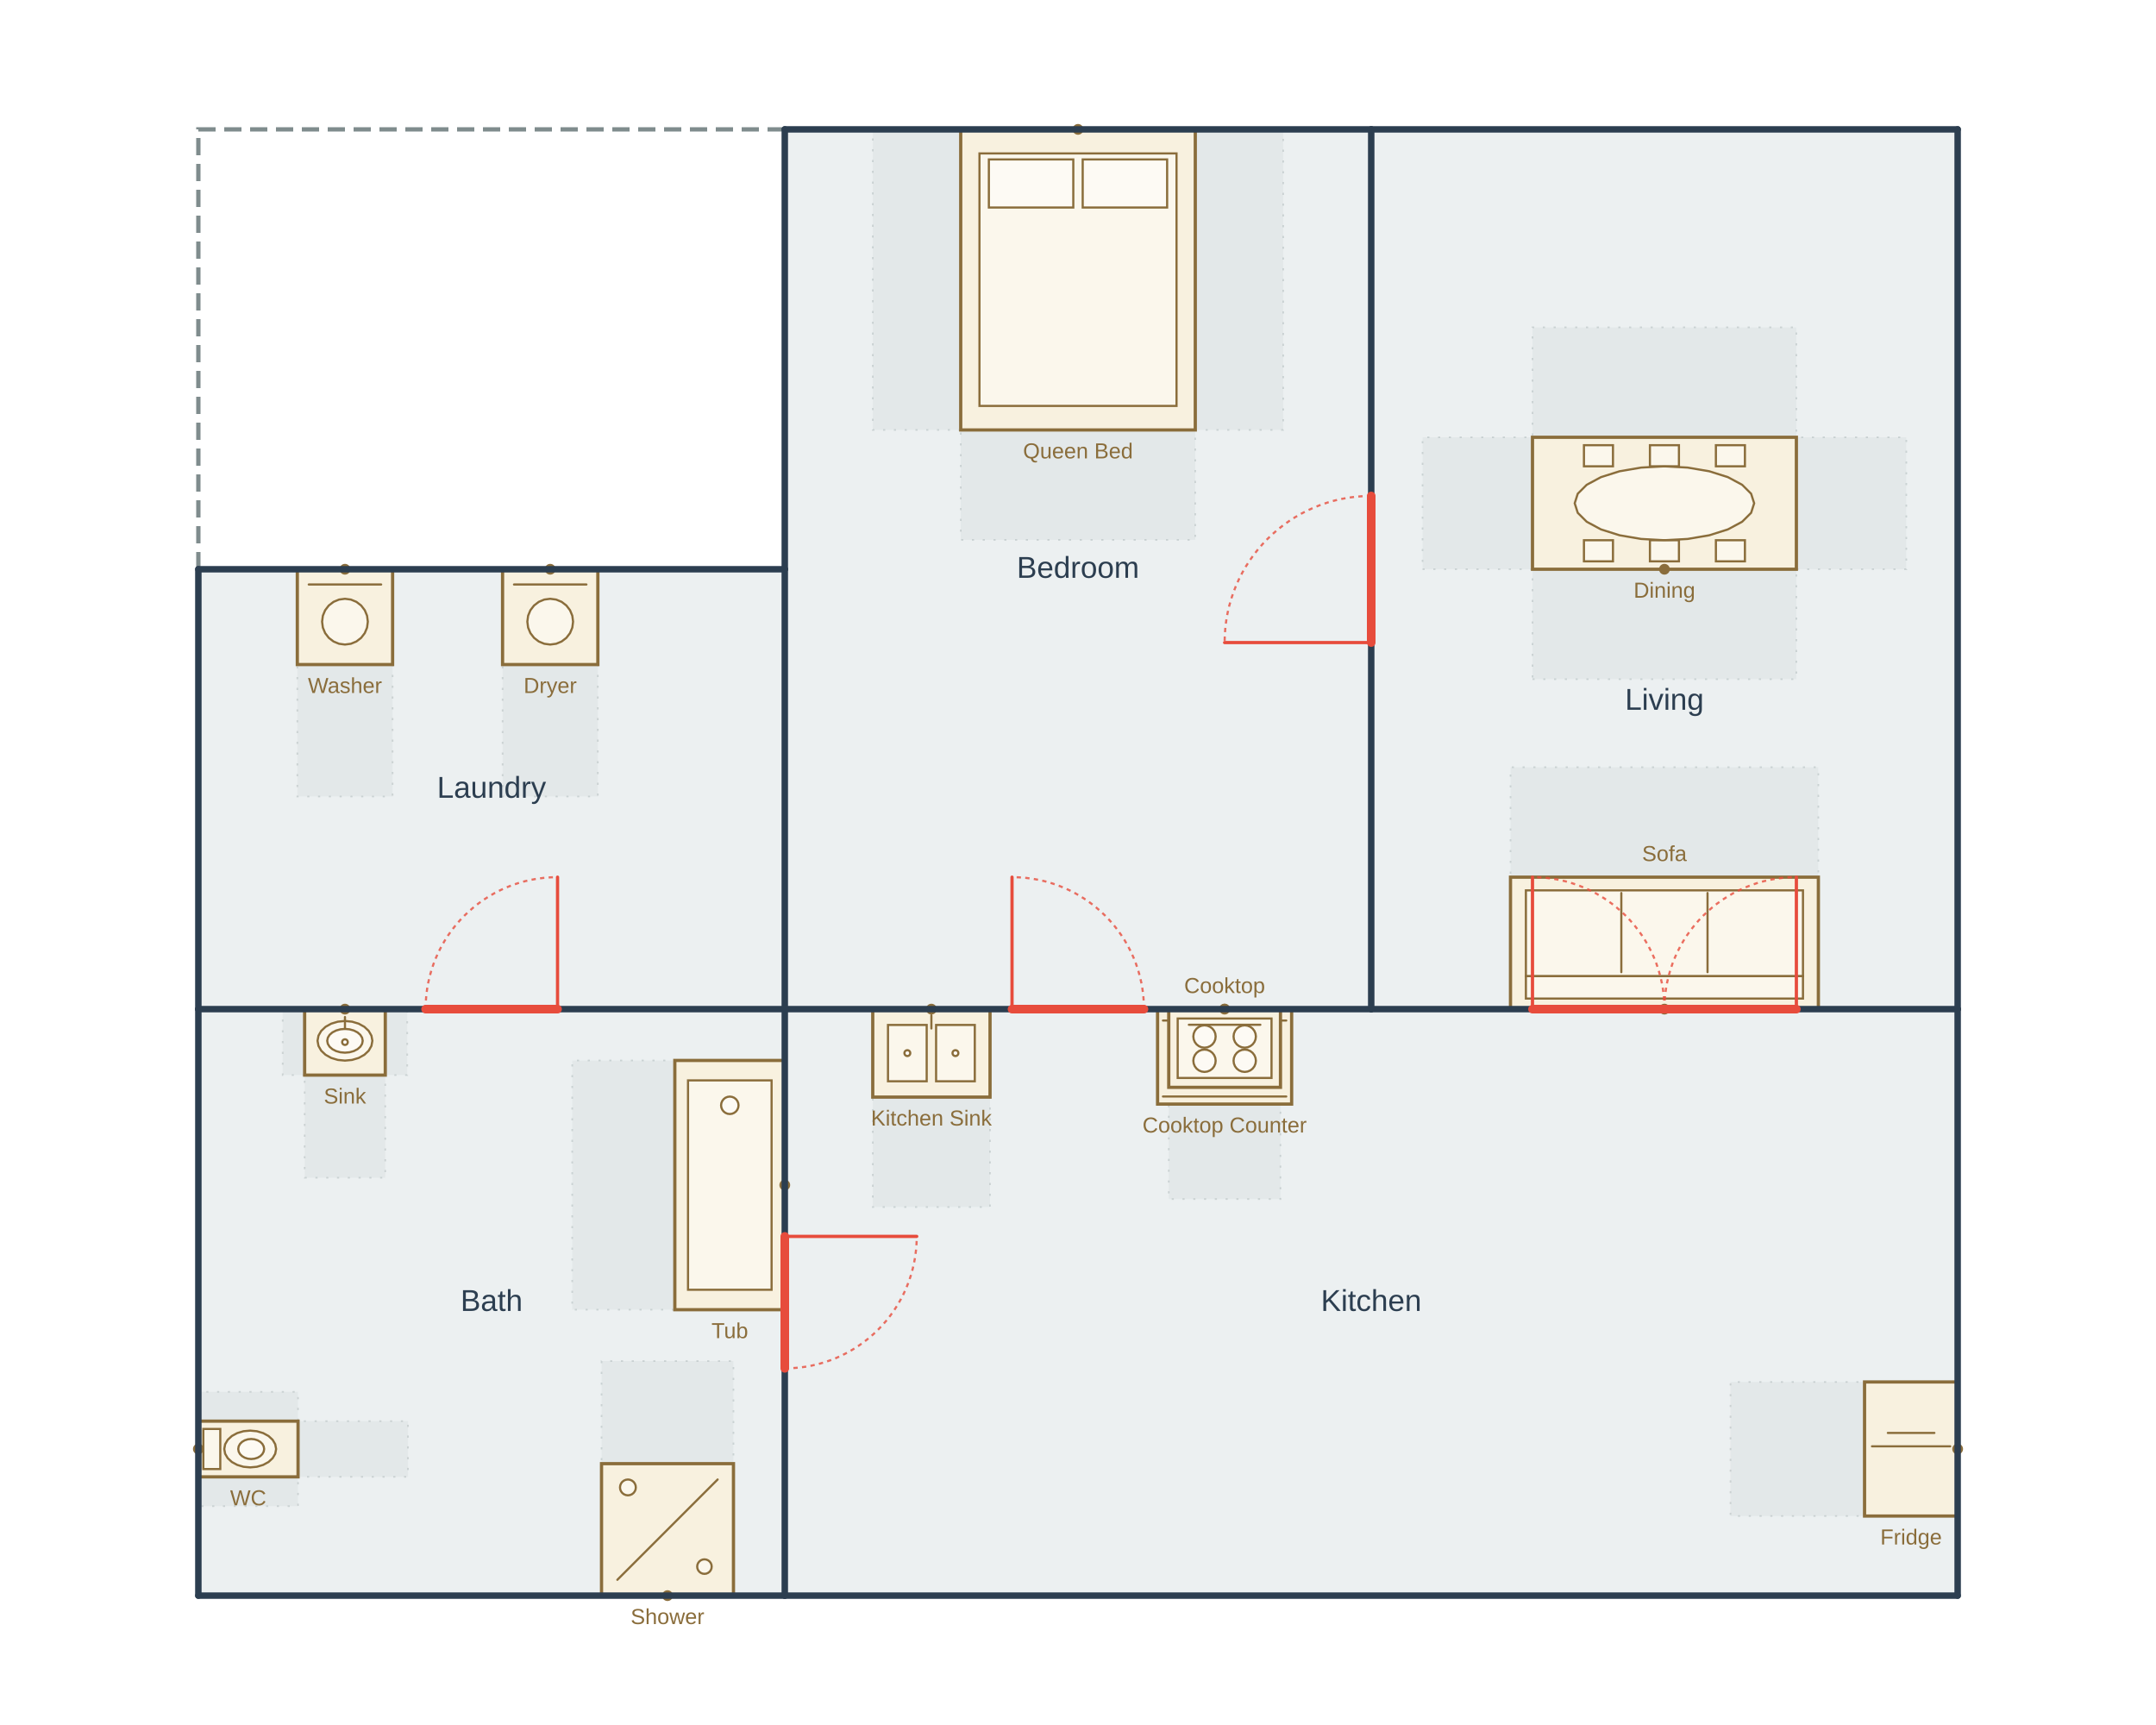
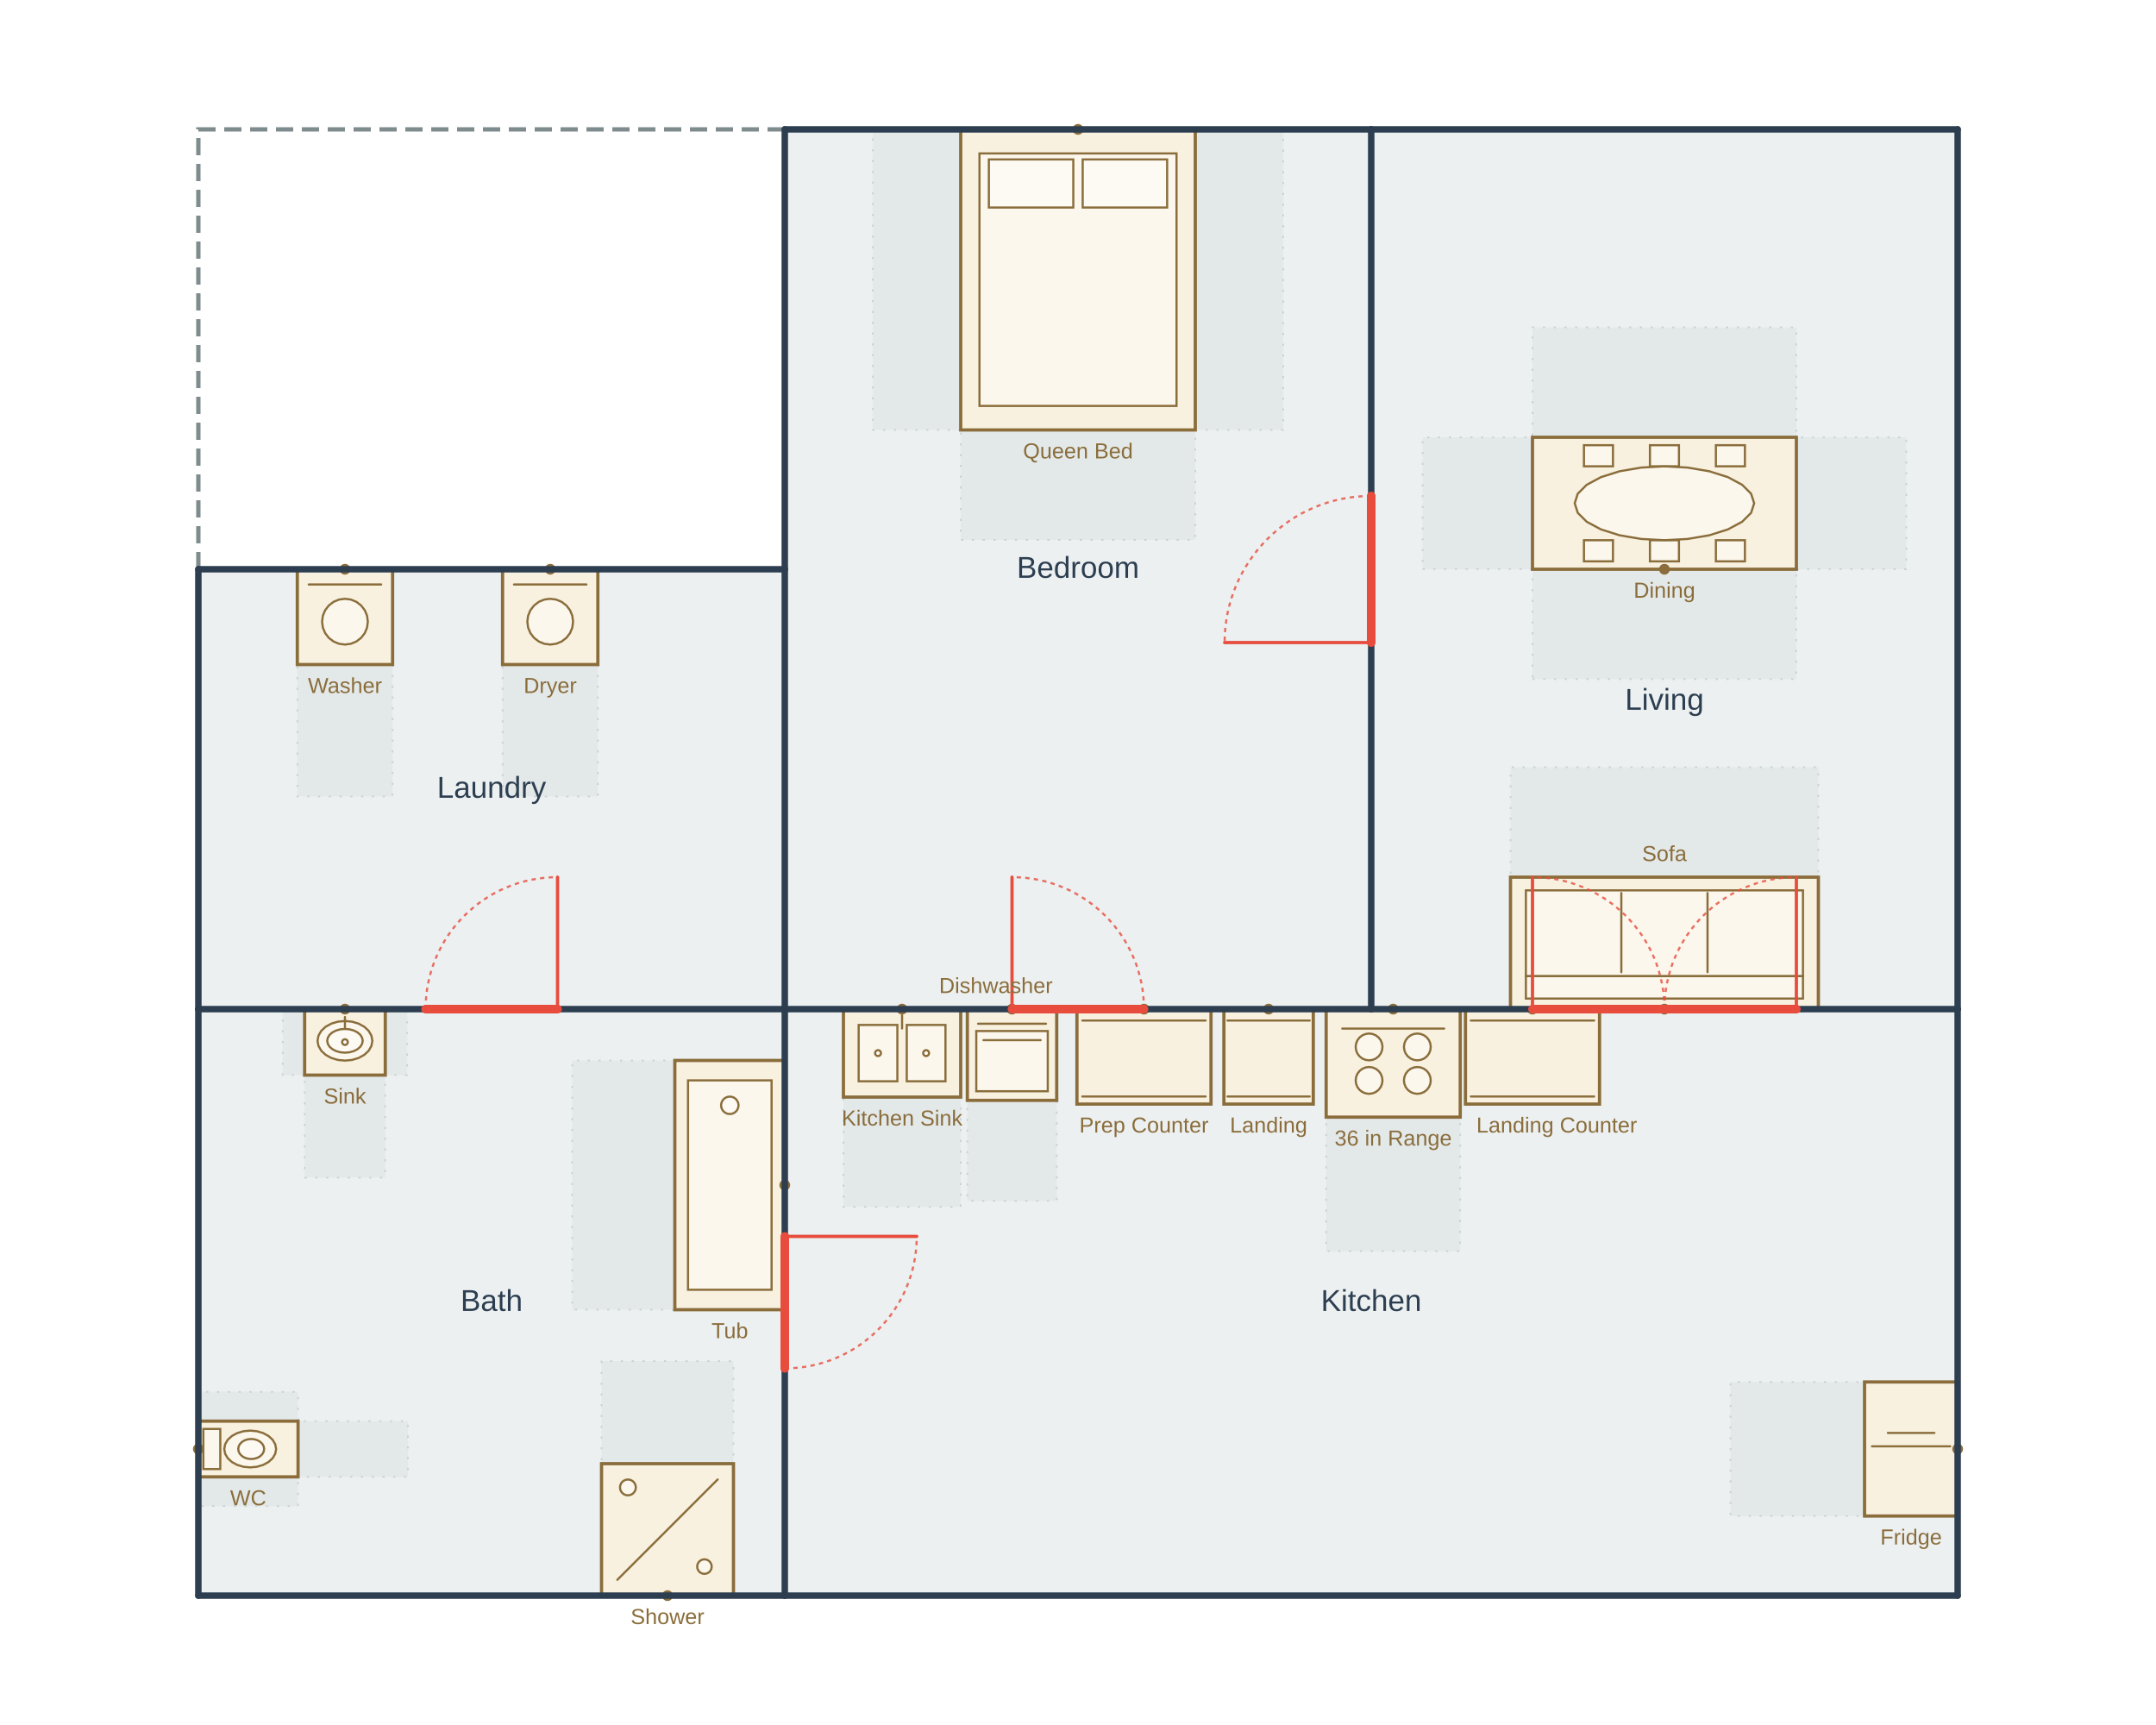
<svg xmlns="http://www.w3.org/2000/svg" width="1000" height="800" viewBox="0 0 1000 800">
  <defs>
    <style>
      .room-label { font-family: Arial, sans-serif; font-weight: 500; }
    </style>
  </defs>
  <rect width="1000" height="800" fill="#ffffff" />
  <path d="M 92.00 740.00 L 908.00 740.00 L 908.00 60.00 L 92.00 60.00 Z" fill="none" stroke="#7f8c8d" stroke-width="2" stroke-dasharray="8,4" />
  <path d="M 92.00 740.00 L 364.00 740.00 L 364.00 468.00 L 92.00 468.00 Z" fill="#ecf0f1" stroke="#bdc3c7" stroke-width="1" />
  <path d="M 364.00 740.00 L 908.00 740.00 L 908.00 468.00 L 364.00 468.00 Z" fill="#ecf0f1" stroke="#bdc3c7" stroke-width="1" />
  <path d="M 92.00 468.00 L 364.00 468.00 L 364.00 264.00 L 92.00 264.00 Z" fill="#ecf0f1" stroke="#bdc3c7" stroke-width="1" />
  <path d="M 364.00 468.00 L 636.00 468.00 L 636.00 60.00 L 364.00 60.00 Z" fill="#ecf0f1" stroke="#bdc3c7" stroke-width="1" />
  <path d="M 636.00 468.00 L 908.00 468.00 L 908.00 60.00 L 636.00 60.00 Z" fill="#ecf0f1" stroke="#bdc3c7" stroke-width="1" />
  <path class="object-clearance" d="M 138.24 659.08 L 138.24 684.92 L 189.24 684.92 L 189.24 659.08 Z" fill="#7f8c8d" fill-opacity="0.08" stroke="#7f8c8d" stroke-opacity="0.28" stroke-width="0.75" stroke-dasharray="1,4" />
  <path class="object-clearance" d="M 92.00 645.48 L 92.00 659.08 L 138.24 659.08 L 138.24 645.48 Z" fill="#7f8c8d" fill-opacity="0.08" stroke="#7f8c8d" stroke-opacity="0.28" stroke-width="0.75" stroke-dasharray="1,4" />
  <path class="object-clearance" d="M 92.00 684.92 L 92.00 698.52 L 138.24 698.52 L 138.24 684.92 Z" fill="#7f8c8d" fill-opacity="0.08" stroke="#7f8c8d" stroke-opacity="0.28" stroke-width="0.75" stroke-dasharray="1,4" />
  <path class="object-clearance" d="M 178.70 498.60 L 141.30 498.60 L 141.30 546.20 L 178.70 546.20 Z" fill="#7f8c8d" fill-opacity="0.08" stroke="#7f8c8d" stroke-opacity="0.28" stroke-width="0.75" stroke-dasharray="1,4" />
  <path class="object-clearance" d="M 188.90 468.00 L 178.70 468.00 L 178.70 498.60 L 188.90 498.60 Z" fill="#7f8c8d" fill-opacity="0.08" stroke="#7f8c8d" stroke-opacity="0.28" stroke-width="0.75" stroke-dasharray="1,4" />
  <path class="object-clearance" d="M 141.30 468.00 L 131.10 468.00 L 131.10 498.60 L 141.30 498.60 Z" fill="#7f8c8d" fill-opacity="0.08" stroke="#7f8c8d" stroke-opacity="0.28" stroke-width="0.75" stroke-dasharray="1,4" />
  <path class="object-clearance" d="M 279.00 678.80 L 340.20 678.80 L 340.20 631.20 L 279.00 631.20 Z" fill="#7f8c8d" fill-opacity="0.08" stroke="#7f8c8d" stroke-opacity="0.28" stroke-width="0.75" stroke-dasharray="1,4" />
  <path class="object-clearance" d="M 313.00 607.40 L 313.00 491.80 L 265.40 491.80 L 265.40 607.40 Z" fill="#7f8c8d" fill-opacity="0.08" stroke="#7f8c8d" stroke-opacity="0.28" stroke-width="0.75" stroke-dasharray="1,4" />
-   <path class="object-clearance" d="M 459.20 508.80 L 404.80 508.80 L 404.80 559.80 L 459.20 559.80 Z" fill="#7f8c8d" fill-opacity="0.08" stroke="#7f8c8d" stroke-opacity="0.28" stroke-width="0.75" stroke-dasharray="1,4" />
-   <path class="object-clearance" d="M 593.91 504.27 L 542.09 504.27 L 542.09 556.09 L 593.91 556.09 Z" fill="#7f8c8d" fill-opacity="0.08" stroke="#7f8c8d" stroke-opacity="0.28" stroke-width="0.75" stroke-dasharray="1,4" />
+   <path class="object-clearance" d="M 445.60 508.80 L 391.20 508.80 L 391.20 559.80 L 445.60 559.80 Z" fill="#7f8c8d" fill-opacity="0.08" stroke="#7f8c8d" stroke-opacity="0.28" stroke-width="0.75" stroke-dasharray="1,4" />
+   <path class="object-clearance" d="M 490.13 510.32 L 448.67 510.32 L 448.67 556.95 L 490.13 556.95 Z" fill="#7f8c8d" fill-opacity="0.08" stroke="#7f8c8d" stroke-opacity="0.28" stroke-width="0.75" stroke-dasharray="1,4" />
+   <path class="object-clearance" d="M 677.29 518.09 L 615.11 518.09 L 615.11 580.27 L 677.29 580.27 Z" fill="#7f8c8d" fill-opacity="0.08" stroke="#7f8c8d" stroke-opacity="0.28" stroke-width="0.75" stroke-dasharray="1,4" />
  <path class="object-clearance" d="M 864.82 703.09 L 864.82 640.91 L 802.64 640.91 L 802.64 703.09 Z" fill="#7f8c8d" fill-opacity="0.08" stroke="#7f8c8d" stroke-opacity="0.28" stroke-width="0.75" stroke-dasharray="1,4" />
  <path class="object-clearance" d="M 182.10 308.20 L 137.90 308.20 L 137.90 369.40 L 182.10 369.40 Z" fill="#7f8c8d" fill-opacity="0.08" stroke="#7f8c8d" stroke-opacity="0.28" stroke-width="0.75" stroke-dasharray="1,4" />
  <path class="object-clearance" d="M 277.30 308.20 L 233.10 308.20 L 233.10 369.40 L 277.30 369.40 Z" fill="#7f8c8d" fill-opacity="0.08" stroke="#7f8c8d" stroke-opacity="0.28" stroke-width="0.75" stroke-dasharray="1,4" />
  <path class="object-clearance" d="M 554.40 199.40 L 445.60 199.40 L 445.60 250.40 L 554.40 250.40 Z" fill="#7f8c8d" fill-opacity="0.08" stroke="#7f8c8d" stroke-opacity="0.28" stroke-width="0.75" stroke-dasharray="1,4" />
  <path class="object-clearance" d="M 595.20 60.00 L 554.40 60.00 L 554.40 199.40 L 595.20 199.40 Z" fill="#7f8c8d" fill-opacity="0.08" stroke="#7f8c8d" stroke-opacity="0.28" stroke-width="0.75" stroke-dasharray="1,4" />
  <path class="object-clearance" d="M 445.60 60.00 L 404.80 60.00 L 404.80 199.40 L 445.60 199.40 Z" fill="#7f8c8d" fill-opacity="0.08" stroke="#7f8c8d" stroke-opacity="0.28" stroke-width="0.75" stroke-dasharray="1,4" />
  <path class="object-clearance" d="M 700.60 406.80 L 843.40 406.80 L 843.40 355.80 L 700.60 355.80 Z" fill="#7f8c8d" fill-opacity="0.08" stroke="#7f8c8d" stroke-opacity="0.28" stroke-width="0.75" stroke-dasharray="1,4" />
  <path class="object-clearance" d="M 710.80 202.80 L 833.20 202.80 L 833.20 151.80 L 710.80 151.80 Z" fill="#7f8c8d" fill-opacity="0.08" stroke="#7f8c8d" stroke-opacity="0.28" stroke-width="0.75" stroke-dasharray="1,4" />
  <path class="object-clearance" d="M 710.80 315.00 L 833.20 315.00 L 833.20 264.00 L 710.80 264.00 Z" fill="#7f8c8d" fill-opacity="0.08" stroke="#7f8c8d" stroke-opacity="0.28" stroke-width="0.75" stroke-dasharray="1,4" />
  <path class="object-clearance" d="M 659.80 264.00 L 710.80 264.00 L 710.80 202.80 L 659.80 202.80 Z" fill="#7f8c8d" fill-opacity="0.08" stroke="#7f8c8d" stroke-opacity="0.28" stroke-width="0.75" stroke-dasharray="1,4" />
  <path class="object-clearance" d="M 833.20 264.00 L 884.20 264.00 L 884.20 202.80 L 833.20 202.80 Z" fill="#7f8c8d" fill-opacity="0.08" stroke="#7f8c8d" stroke-opacity="0.28" stroke-width="0.75" stroke-dasharray="1,4" />
  <g class="fixture fixture-toilet" data-object="wc1" data-catalog-id="builtin.sanitary.toilet.floor_mounted">
    <path class="fixture-base fixture-toilet" d="M 92.00 659.08 L 92.00 684.92 L 138.24 684.92 L 138.24 659.08 Z" fill="#f8f1df" stroke="#8a6d3b" stroke-width="1.5" />
    <path class="fixture-detail fixture-toilet-tank" d="M 94.31 662.70 L 94.31 681.30 L 102.17 681.30 L 102.17 662.70 Z" fill="#ffffff" fill-opacity="0.42" stroke="#8a6d3b" stroke-width="1" />
    <path class="fixture-detail fixture-toilet-bowl" d="M 116.04 680.53 L 119.16 680.24 L 122.06 679.38 L 124.55 678.03 L 126.46 676.26 L 127.66 674.21 L 128.07 672.00 L 127.66 669.79 L 126.46 667.74 L 124.55 665.97 L 122.06 664.62 L 119.16 663.76 L 116.04 663.47 L 112.93 663.76 L 110.03 664.62 L 107.54 665.97 L 105.63 667.74 L 104.43 669.79 L 104.02 672.00 L 104.43 674.21 L 105.63 676.26 L 107.54 678.03 L 110.03 679.38 L 112.93 680.24 Z" fill="#ffffff" fill-opacity="0.42" stroke="#8a6d3b" stroke-width="1" />
    <path class="fixture-detail fixture-toilet-water" d="M 116.51 676.65 L 118.06 676.49 L 119.51 676.03 L 120.76 675.29 L 121.71 674.33 L 122.31 673.20 L 122.52 672.00 L 122.31 670.80 L 121.71 669.67 L 120.76 668.71 L 119.51 667.97 L 118.06 667.51 L 116.51 667.35 L 114.95 667.51 L 113.50 667.97 L 112.26 668.71 L 111.30 669.67 L 110.70 670.80 L 110.50 672.00 L 110.70 673.20 L 111.30 674.33 L 112.26 675.29 L 113.50 676.03 L 114.95 676.49 Z" fill="#ffffff" fill-opacity="0.42" stroke="#8a6d3b" stroke-width="1" />
  </g>
  <circle data-object-origin="wc1" cx="92.00" cy="672.00" r="2.5" fill="#8a6d3b" />
  <g class="fixture fixture-bath-sink" data-object="lav1" data-catalog-id="builtin.sanitary.sink.wall_hung">
    <path class="fixture-base fixture-bath-sink" d="M 178.70 468.00 L 141.30 468.00 L 141.30 498.60 L 178.70 498.60 Z" fill="#f8f1df" stroke="#8a6d3b" stroke-width="1.5" />
    <path class="fixture-detail fixture-sink-basin" d="M 147.28 482.69 L 147.72 485.06 L 148.99 487.28 L 151.01 489.18 L 153.64 490.64 L 156.71 491.56 L 160.00 491.87 L 163.29 491.56 L 166.36 490.64 L 168.99 489.18 L 171.01 487.28 L 172.28 485.06 L 172.72 482.69 L 172.28 480.31 L 171.01 478.10 L 168.99 476.20 L 166.36 474.74 L 163.29 473.82 L 160.00 473.51 L 156.71 473.82 L 153.64 474.74 L 151.01 476.20 L 148.99 478.10 L 147.72 480.31 Z" fill="#ffffff" fill-opacity="0.42" stroke="#8a6d3b" stroke-width="1" />
    <path class="fixture-detail fixture-sink-inner" d="M 151.77 482.69 L 152.05 484.11 L 152.87 485.44 L 154.18 486.58 L 155.89 487.46 L 157.87 488.01 L 160.00 488.20 L 162.13 488.01 L 164.11 487.46 L 165.82 486.58 L 167.13 485.44 L 167.95 484.11 L 168.23 482.69 L 167.95 481.26 L 167.13 479.93 L 165.82 478.79 L 164.11 477.92 L 162.13 477.37 L 160.00 477.18 L 157.87 477.37 L 155.89 477.92 L 154.18 478.79 L 152.87 479.93 L 152.05 481.26 Z" fill="#ffffff" fill-opacity="0.42" stroke="#8a6d3b" stroke-width="1" />
    <path class="fixture-detail fixture-drain" d="M 158.69 483.30 L 158.74 483.64 L 158.87 483.95 L 159.07 484.23 L 159.35 484.43 L 159.66 484.56 L 160.00 484.61 L 160.34 484.56 L 160.65 484.43 L 160.93 484.23 L 161.13 483.95 L 161.26 483.64 L 161.31 483.30 L 161.26 482.96 L 161.13 482.65 L 160.93 482.37 L 160.65 482.17 L 160.34 482.04 L 160.00 481.99 L 159.66 482.04 L 159.35 482.17 L 159.07 482.37 L 158.87 482.65 L 158.74 482.96 Z" fill="#ffffff" fill-opacity="0.42" stroke="#8a6d3b" stroke-width="1" />
    <line class="fixture-detail fixture-faucet" x1="160.00" y1="471.67" x2="160.00" y2="477.18" stroke="#8a6d3b" stroke-width="1" stroke-linecap="round" />
  </g>
  <circle data-object-origin="lav1" cx="160.00" cy="468.00" r="2.5" fill="#8a6d3b" />
  <g class="fixture fixture-shower" data-object="shower1" data-catalog-id="builtin.sanitary.shower.size_900x900">
    <path class="fixture-base fixture-shower" d="M 279.00 740.00 L 340.20 740.00 L 340.20 678.80 L 279.00 678.80 Z" fill="#f8f1df" stroke="#8a6d3b" stroke-width="1.5" />
    <line class="fixture-detail fixture-shower-slope" x1="286.34" y1="732.66" x2="332.86" y2="686.14" stroke="#8a6d3b" stroke-width="1" stroke-linecap="round" />
    <path class="fixture-detail fixture-drain" d="M 330.10 726.54 L 329.99 725.66 L 329.65 724.85 L 329.12 724.16 L 328.42 723.62 L 327.61 723.28 L 326.74 723.17 L 325.86 723.28 L 325.05 723.62 L 324.36 724.16 L 323.82 724.85 L 323.48 725.66 L 323.37 726.54 L 323.48 727.41 L 323.82 728.22 L 324.36 728.92 L 325.05 729.45 L 325.86 729.79 L 326.74 729.90 L 327.61 729.79 L 328.42 729.45 L 329.12 728.92 L 329.65 728.22 L 329.99 727.41 Z" fill="#ffffff" fill-opacity="0.42" stroke="#8a6d3b" stroke-width="1" />
    <path class="fixture-detail fixture-shower-head" d="M 294.91 689.82 L 294.79 688.87 L 294.42 687.98 L 293.84 687.22 L 293.08 686.64 L 292.19 686.27 L 291.24 686.14 L 290.29 686.27 L 289.40 686.64 L 288.64 687.22 L 288.06 687.98 L 287.69 688.87 L 287.57 689.82 L 287.69 690.77 L 288.06 691.65 L 288.64 692.41 L 289.40 693.00 L 290.29 693.36 L 291.24 693.49 L 292.19 693.36 L 293.08 693.00 L 293.84 692.41 L 294.42 691.65 L 294.79 690.77 Z" fill="#ffffff" fill-opacity="0.42" stroke="#8a6d3b" stroke-width="1" />
  </g>
  <circle data-object-origin="shower1" cx="309.60" cy="740.00" r="2.5" fill="#8a6d3b" />
  <g class="fixture fixture-tub" data-object="tub1" data-catalog-id="builtin.sanitary.tub.size_1700">
    <path class="fixture-base fixture-tub" d="M 364.00 607.40 L 364.00 491.80 L 313.00 491.80 L 313.00 607.40 Z" fill="#f8f1df" stroke="#8a6d3b" stroke-width="1.5" />
    <path class="fixture-detail fixture-tub-basin" d="M 357.88 598.15 L 357.88 501.05 L 319.12 501.05 L 319.12 598.15 Z" fill="#ffffff" fill-opacity="0.42" stroke="#8a6d3b" stroke-width="1" />
    <path class="fixture-detail fixture-drain" d="M 338.50 508.56 L 337.45 508.70 L 336.48 509.10 L 335.64 509.75 L 335.00 510.59 L 334.59 511.56 L 334.45 512.61 L 334.59 513.66 L 335.00 514.63 L 335.64 515.47 L 336.48 516.11 L 337.45 516.52 L 338.50 516.65 L 339.55 516.52 L 340.52 516.11 L 341.36 515.47 L 342.00 514.63 L 342.41 513.66 L 342.55 512.61 L 342.41 511.56 L 342.00 510.59 L 341.36 509.75 L 340.52 509.10 L 339.55 508.70 Z" fill="#ffffff" fill-opacity="0.42" stroke="#8a6d3b" stroke-width="1" />
  </g>
  <circle data-object-origin="tub1" cx="364.00" cy="549.60" r="2.5" fill="#8a6d3b" />
  <g class="fixture fixture-kitchen-sink" data-object="kitchen_sink1" data-catalog-id="builtin.kitchen.sink">
-     <path class="fixture-base fixture-kitchen-sink" d="M 459.20 468.00 L 404.80 468.00 L 404.80 508.80 L 459.20 508.80 Z" fill="#f8f1df" stroke="#8a6d3b" stroke-width="1.5" />
-     <path class="fixture-detail fixture-sink-basin" d="M 452.13 475.34 L 434.18 475.34 L 434.18 501.46 L 452.13 501.46 Z" fill="#ffffff" fill-opacity="0.42" stroke="#8a6d3b" stroke-width="1" />
-     <path class="fixture-detail fixture-sink-basin" d="M 429.82 475.34 L 411.87 475.34 L 411.87 501.46 L 429.82 501.46 Z" fill="#ffffff" fill-opacity="0.42" stroke="#8a6d3b" stroke-width="1" />
-     <path class="fixture-detail fixture-drain" d="M 441.79 488.40 L 441.84 488.75 L 441.97 489.08 L 442.19 489.36 L 442.47 489.58 L 442.80 489.71 L 443.15 489.76 L 443.50 489.71 L 443.83 489.58 L 444.11 489.36 L 444.33 489.08 L 444.47 488.75 L 444.51 488.40 L 444.47 488.05 L 444.33 487.72 L 444.11 487.44 L 443.83 487.22 L 443.50 487.09 L 443.15 487.04 L 442.80 487.09 L 442.47 487.22 L 442.19 487.44 L 441.97 487.72 L 441.84 488.05 Z" fill="#ffffff" fill-opacity="0.42" stroke="#8a6d3b" stroke-width="1" />
-     <path class="fixture-detail fixture-drain" d="M 419.49 488.40 L 419.53 488.75 L 419.67 489.08 L 419.89 489.36 L 420.17 489.58 L 420.50 489.71 L 420.85 489.76 L 421.20 489.71 L 421.53 489.58 L 421.81 489.36 L 422.03 489.08 L 422.16 488.75 L 422.21 488.40 L 422.16 488.05 L 422.03 487.72 L 421.81 487.44 L 421.53 487.22 L 421.20 487.09 L 420.85 487.04 L 420.50 487.09 L 420.17 487.22 L 419.89 487.44 L 419.67 487.72 L 419.53 488.05 Z" fill="#ffffff" fill-opacity="0.42" stroke="#8a6d3b" stroke-width="1" />
-     <line class="fixture-detail fixture-faucet" x1="432.00" y1="470.86" x2="432.00" y2="476.98" stroke="#8a6d3b" stroke-width="1" stroke-linecap="round" />
-   </g>
-   <circle data-object-origin="kitchen_sink1" cx="432.00" cy="468.00" r="2.5" fill="#8a6d3b" />
-   <g class="fixture fixture-counter" data-object="cooktop_counter1" data-catalog-id="builtin.kitchen.counter.size_36in">
-     <path class="fixture-base fixture-counter" d="M 599.09 468.00 L 536.91 468.00 L 536.91 512.04 L 599.09 512.04 Z" fill="#f8f1df" stroke="#8a6d3b" stroke-width="1.5" />
-     <line class="fixture-detail fixture-counter-backsplash" x1="596.60" y1="473.29" x2="539.40" y2="473.29" stroke="#8a6d3b" stroke-width="1" stroke-linecap="round" />
-     <line class="fixture-detail fixture-counter-front-edge" x1="596.60" y1="508.52" x2="539.40" y2="508.52" stroke="#8a6d3b" stroke-width="1" stroke-linecap="round" />
-   </g>
-   <circle data-object-origin="cooktop_counter1" cx="568.00" cy="468.00" r="2.5" fill="#8a6d3b" />
-   <g class="fixture fixture-cooktop" data-object="cooktop1" data-catalog-id="builtin.kitchen.stovetop.size_30in">
-     <path class="fixture-base fixture-cooktop" d="M 593.91 468.00 L 542.09 468.00 L 542.09 504.27 L 593.91 504.27 Z" fill="#f8f1df" stroke="#8a6d3b" stroke-width="1.5" />
-     <path class="fixture-detail fixture-cooktop-glass" d="M 589.76 472.35 L 546.24 472.35 L 546.24 499.92 L 589.76 499.92 Z" fill="#ffffff" fill-opacity="0.42" stroke="#8a6d3b" stroke-width="1" />
-     <path class="fixture-detail fixture-burner" d="M 572.15 480.69 L 572.32 482.04 L 572.84 483.29 L 573.66 484.36 L 574.74 485.18 L 575.99 485.70 L 577.33 485.88 L 578.67 485.70 L 579.92 485.18 L 580.99 484.36 L 581.81 483.29 L 582.33 482.04 L 582.51 480.69 L 582.33 479.35 L 581.81 478.10 L 580.99 477.03 L 579.92 476.21 L 578.67 475.69 L 577.33 475.51 L 575.99 475.69 L 574.74 476.21 L 573.66 477.03 L 572.84 478.10 L 572.32 479.35 Z" fill="#ffffff" fill-opacity="0.42" stroke="#8a6d3b" stroke-width="1" />
-     <path class="fixture-detail fixture-burner" d="M 553.49 480.69 L 553.67 482.04 L 554.19 483.29 L 555.01 484.36 L 556.08 485.18 L 557.33 485.70 L 558.67 485.88 L 560.01 485.70 L 561.26 485.18 L 562.34 484.36 L 563.16 483.29 L 563.68 482.04 L 563.85 480.69 L 563.68 479.35 L 563.16 478.10 L 562.34 477.03 L 561.26 476.21 L 560.01 475.69 L 558.67 475.51 L 557.33 475.69 L 556.08 476.21 L 555.01 477.03 L 554.19 478.10 L 553.67 479.35 Z" fill="#ffffff" fill-opacity="0.42" stroke="#8a6d3b" stroke-width="1" />
-     <path class="fixture-detail fixture-burner" d="M 572.15 491.94 L 572.32 493.28 L 572.84 494.53 L 573.66 495.60 L 574.74 496.43 L 575.99 496.94 L 577.33 497.12 L 578.67 496.94 L 579.92 496.43 L 580.99 495.60 L 581.81 494.53 L 582.33 493.28 L 582.51 491.94 L 582.33 490.60 L 581.81 489.35 L 580.99 488.28 L 579.92 487.45 L 578.67 486.93 L 577.33 486.76 L 575.99 486.93 L 574.74 487.45 L 573.66 488.28 L 572.84 489.35 L 572.32 490.60 Z" fill="#ffffff" fill-opacity="0.42" stroke="#8a6d3b" stroke-width="1" />
-     <path class="fixture-detail fixture-burner" d="M 553.49 491.94 L 553.67 493.28 L 554.19 494.53 L 555.01 495.60 L 556.08 496.43 L 557.33 496.94 L 558.67 497.12 L 560.01 496.94 L 561.26 496.43 L 562.34 495.60 L 563.16 494.53 L 563.68 493.28 L 563.85 491.94 L 563.68 490.60 L 563.16 489.35 L 562.34 488.28 L 561.26 487.45 L 560.01 486.93 L 558.67 486.76 L 557.33 486.93 L 556.08 487.45 L 555.01 488.28 L 554.19 489.35 L 553.67 490.60 Z" fill="#ffffff" fill-opacity="0.42" stroke="#8a6d3b" stroke-width="1" />
-     <line class="fixture-detail fixture-control-line" x1="584.58" y1="475.25" x2="551.42" y2="475.25" stroke="#8a6d3b" stroke-width="1" stroke-linecap="round" />
-   </g>
-   <circle data-object-origin="cooktop1" cx="568.00" cy="468.00" r="2.5" fill="#8a6d3b" />
+     <path class="fixture-base fixture-kitchen-sink" d="M 445.60 468.00 L 391.20 468.00 L 391.20 508.80 L 445.60 508.80 Z" fill="#f8f1df" stroke="#8a6d3b" stroke-width="1.5" />
+     <path class="fixture-detail fixture-sink-basin" d="M 438.53 475.34 L 420.58 475.34 L 420.58 501.46 L 438.53 501.46 Z" fill="#ffffff" fill-opacity="0.42" stroke="#8a6d3b" stroke-width="1" />
+     <path class="fixture-detail fixture-sink-basin" d="M 416.22 475.34 L 398.27 475.34 L 398.27 501.46 L 416.22 501.46 Z" fill="#ffffff" fill-opacity="0.42" stroke="#8a6d3b" stroke-width="1" />
+     <path class="fixture-detail fixture-drain" d="M 428.19 488.40 L 428.24 488.75 L 428.37 489.08 L 428.59 489.36 L 428.87 489.58 L 429.20 489.71 L 429.55 489.76 L 429.90 489.71 L 430.23 489.58 L 430.51 489.36 L 430.73 489.08 L 430.87 488.75 L 430.91 488.40 L 430.87 488.05 L 430.73 487.72 L 430.51 487.44 L 430.23 487.22 L 429.90 487.09 L 429.55 487.04 L 429.20 487.09 L 428.87 487.22 L 428.59 487.44 L 428.37 487.72 L 428.24 488.05 Z" fill="#ffffff" fill-opacity="0.42" stroke="#8a6d3b" stroke-width="1" />
+     <path class="fixture-detail fixture-drain" d="M 405.89 488.40 L 405.93 488.75 L 406.07 489.08 L 406.29 489.36 L 406.57 489.58 L 406.90 489.71 L 407.25 489.76 L 407.60 489.71 L 407.93 489.58 L 408.21 489.36 L 408.43 489.08 L 408.56 488.75 L 408.61 488.40 L 408.56 488.05 L 408.43 487.72 L 408.21 487.44 L 407.93 487.22 L 407.60 487.09 L 407.25 487.04 L 406.90 487.09 L 406.57 487.22 L 406.29 487.44 L 406.07 487.72 L 405.93 488.05 Z" fill="#ffffff" fill-opacity="0.42" stroke="#8a6d3b" stroke-width="1" />
+     <line class="fixture-detail fixture-faucet" x1="418.40" y1="470.86" x2="418.40" y2="476.98" stroke="#8a6d3b" stroke-width="1" stroke-linecap="round" />
+   </g>
+   <circle data-object-origin="kitchen_sink1" cx="418.40" cy="468.00" r="2.5" fill="#8a6d3b" />
+   <g class="fixture fixture-dishwasher" data-object="dishwasher1" data-catalog-id="builtin.kitchen.dishwasher.standard_24in">
+     <path class="fixture-base fixture-dishwasher" d="M 490.13 468.00 L 448.67 468.00 L 448.67 510.32 L 490.13 510.32 Z" fill="#f8f1df" stroke="#8a6d3b" stroke-width="1.5" />
+     <path class="fixture-detail fixture-dishwasher-door" d="M 485.98 478.16 L 452.82 478.16 L 452.82 506.08 L 485.98 506.08 Z" fill="#ffffff" fill-opacity="0.42" stroke="#8a6d3b" stroke-width="1" />
+     <line class="fixture-detail fixture-dishwasher-controls" x1="485.15" y1="474.77" x2="453.65" y2="474.77" stroke="#8a6d3b" stroke-width="1" stroke-linecap="round" />
+     <line class="fixture-detail fixture-dishwasher-handle" x1="482.66" y1="482.39" x2="456.14" y2="482.39" stroke="#8a6d3b" stroke-width="1" stroke-linecap="round" />
+   </g>
+   <circle data-object-origin="dishwasher1" cx="469.40" cy="468.00" r="2.5" fill="#8a6d3b" />
+   <g class="fixture fixture-counter" data-object="prep_counter1" data-catalog-id="builtin.kitchen.counter.size_36in">
+     <path class="fixture-base fixture-counter" d="M 561.69 468.00 L 499.51 468.00 L 499.51 512.04 L 561.69 512.04 Z" fill="#f8f1df" stroke="#8a6d3b" stroke-width="1.5" />
+     <line class="fixture-detail fixture-counter-backsplash" x1="559.20" y1="473.29" x2="502.00" y2="473.29" stroke="#8a6d3b" stroke-width="1" stroke-linecap="round" />
+     <line class="fixture-detail fixture-counter-front-edge" x1="559.20" y1="508.52" x2="502.00" y2="508.52" stroke="#8a6d3b" stroke-width="1" stroke-linecap="round" />
+   </g>
+   <circle data-object-origin="prep_counter1" cx="530.60" cy="468.00" r="2.5" fill="#8a6d3b" />
+   <g class="fixture fixture-counter" data-object="range_left_counter1" data-catalog-id="builtin.kitchen.counter.size_24in">
+     <path class="fixture-base fixture-counter" d="M 609.13 468.00 L 567.67 468.00 L 567.67 512.04 L 609.13 512.04 Z" fill="#f8f1df" stroke="#8a6d3b" stroke-width="1.5" />
+     <line class="fixture-detail fixture-counter-backsplash" x1="607.47" y1="473.29" x2="569.33" y2="473.29" stroke="#8a6d3b" stroke-width="1" stroke-linecap="round" />
+     <line class="fixture-detail fixture-counter-front-edge" x1="607.47" y1="508.52" x2="569.33" y2="508.52" stroke="#8a6d3b" stroke-width="1" stroke-linecap="round" />
+   </g>
+   <circle data-object-origin="range_left_counter1" cx="588.40" cy="468.00" r="2.5" fill="#8a6d3b" />
+   <g class="fixture fixture-range" data-object="range1" data-catalog-id="builtin.kitchen.range.size_36in">
+     <path class="fixture-base fixture-range" d="M 677.29 468.00 L 615.11 468.00 L 615.11 518.09 L 677.29 518.09 Z" fill="#f8f1df" stroke="#8a6d3b" stroke-width="1.5" />
+     <path class="fixture-detail fixture-burner" d="M 651.17 485.53 L 651.39 487.14 L 652.01 488.64 L 653.00 489.93 L 654.28 490.92 L 655.78 491.54 L 657.39 491.75 L 659.00 491.54 L 660.50 490.92 L 661.79 489.93 L 662.78 488.64 L 663.40 487.14 L 663.61 485.53 L 663.40 483.92 L 662.78 482.42 L 661.79 481.13 L 660.50 480.15 L 659.00 479.53 L 657.39 479.31 L 655.78 479.53 L 654.28 480.15 L 653.00 481.13 L 652.01 482.42 L 651.39 483.92 Z" fill="#ffffff" fill-opacity="0.42" stroke="#8a6d3b" stroke-width="1" />
+     <path class="fixture-detail fixture-burner" d="M 628.79 485.53 L 629.00 487.14 L 629.62 488.64 L 630.61 489.93 L 631.90 490.92 L 633.40 491.54 L 635.01 491.75 L 636.62 491.54 L 638.12 490.92 L 639.40 489.93 L 640.39 488.64 L 641.01 487.14 L 641.23 485.53 L 641.01 483.92 L 640.39 482.42 L 639.40 481.13 L 638.12 480.15 L 636.62 479.53 L 635.01 479.31 L 633.40 479.53 L 631.90 480.15 L 630.61 481.13 L 629.62 482.42 L 629.00 483.92 Z" fill="#ffffff" fill-opacity="0.42" stroke="#8a6d3b" stroke-width="1" />
+     <path class="fixture-detail fixture-burner" d="M 651.17 501.06 L 651.39 502.67 L 652.01 504.17 L 653.00 505.46 L 654.28 506.44 L 655.78 507.06 L 657.39 507.28 L 659.00 507.06 L 660.50 506.44 L 661.79 505.46 L 662.78 504.17 L 663.40 502.67 L 663.61 501.06 L 663.40 499.45 L 662.78 497.95 L 661.79 496.66 L 660.50 495.67 L 659.00 495.05 L 657.39 494.84 L 655.78 495.05 L 654.28 495.67 L 653.00 496.66 L 652.01 497.95 L 651.39 499.45 Z" fill="#ffffff" fill-opacity="0.42" stroke="#8a6d3b" stroke-width="1" />
+     <path class="fixture-detail fixture-burner" d="M 628.79 501.06 L 629.00 502.67 L 629.62 504.17 L 630.61 505.46 L 631.90 506.44 L 633.40 507.06 L 635.01 507.28 L 636.62 507.06 L 638.12 506.44 L 639.40 505.46 L 640.39 504.17 L 641.01 502.67 L 641.23 501.06 L 641.01 499.45 L 640.39 497.95 L 639.40 496.66 L 638.12 495.67 L 636.62 495.05 L 635.01 494.84 L 633.40 495.05 L 631.90 495.67 L 630.61 496.66 L 629.62 497.95 L 629.00 499.45 Z" fill="#ffffff" fill-opacity="0.42" stroke="#8a6d3b" stroke-width="1" />
+     <line class="fixture-detail fixture-control-line" x1="669.83" y1="477.02" x2="622.57" y2="477.02" stroke="#8a6d3b" stroke-width="1" stroke-linecap="round" />
+   </g>
+   <circle data-object-origin="range1" cx="646.20" cy="468.00" r="2.5" fill="#8a6d3b" />
+   <g class="fixture fixture-counter" data-object="range_right_counter1" data-catalog-id="builtin.kitchen.counter.size_36in">
+     <path class="fixture-base fixture-counter" d="M 741.89 468.00 L 679.71 468.00 L 679.71 512.04 L 741.89 512.04 Z" fill="#f8f1df" stroke="#8a6d3b" stroke-width="1.5" />
+     <line class="fixture-detail fixture-counter-backsplash" x1="739.40" y1="473.29" x2="682.20" y2="473.29" stroke="#8a6d3b" stroke-width="1" stroke-linecap="round" />
+     <line class="fixture-detail fixture-counter-front-edge" x1="739.40" y1="508.52" x2="682.20" y2="508.52" stroke="#8a6d3b" stroke-width="1" stroke-linecap="round" />
+   </g>
+   <circle data-object-origin="range_right_counter1" cx="710.80" cy="468.00" r="2.5" fill="#8a6d3b" />
  <g class="fixture fixture-fridge" data-object="fridge1" data-catalog-id="builtin.kitchen.fridge.counter_depth_36in">
    <path class="fixture-base fixture-fridge" d="M 908.00 703.09 L 908.00 640.91 L 864.82 640.91 L 864.82 703.09 Z" fill="#f8f1df" stroke="#8a6d3b" stroke-width="1.5" />
    <line class="fixture-detail fixture-door-split" x1="904.55" y1="670.76" x2="868.27" y2="670.76" stroke="#8a6d3b" stroke-width="1" stroke-linecap="round" />
    <line class="fixture-detail fixture-handle" x1="897.21" y1="664.54" x2="875.62" y2="664.54" stroke="#8a6d3b" stroke-width="1" stroke-linecap="round" />
  </g>
  <circle data-object-origin="fridge1" cx="908.00" cy="672.00" r="2.5" fill="#8a6d3b" />
  <g class="fixture fixture-washer" data-object="washer1" data-catalog-id="builtin.laundry.washer">
    <path class="fixture-base fixture-washer" d="M 182.10 264.00 L 137.90 264.00 L 137.90 308.20 L 182.10 308.20 Z" fill="#f8f1df" stroke="#8a6d3b" stroke-width="1.5" />
    <path class="fixture-detail fixture-washer-drum" d="M 149.39 288.31 L 149.75 291.06 L 150.81 293.61 L 152.50 295.81 L 154.70 297.50 L 157.25 298.56 L 160.00 298.92 L 162.75 298.56 L 165.30 297.50 L 167.50 295.81 L 169.19 293.61 L 170.25 291.06 L 170.61 288.31 L 170.25 285.56 L 169.19 283.01 L 167.50 280.81 L 165.30 279.12 L 162.75 278.06 L 160.00 277.70 L 157.25 278.06 L 154.70 279.12 L 152.50 280.81 L 150.81 283.01 L 149.75 285.56 Z" fill="#ffffff" fill-opacity="0.42" stroke="#8a6d3b" stroke-width="1" />
    <line class="fixture-detail fixture-washer-controls" x1="176.80" y1="271.07" x2="143.20" y2="271.07" stroke="#8a6d3b" stroke-width="1" stroke-linecap="round" />
  </g>
  <circle data-object-origin="washer1" cx="160.00" cy="264.00" r="2.5" fill="#8a6d3b" />
  <g class="fixture fixture-dryer" data-object="dryer1" data-catalog-id="builtin.laundry.dryer">
    <path class="fixture-base fixture-dryer" d="M 277.30 264.00 L 233.10 264.00 L 233.10 308.20 L 277.30 308.20 Z" fill="#f8f1df" stroke="#8a6d3b" stroke-width="1.5" />
    <path class="fixture-detail fixture-dryer-drum" d="M 244.59 288.31 L 244.95 291.06 L 246.01 293.61 L 247.70 295.81 L 249.90 297.50 L 252.45 298.56 L 255.20 298.92 L 257.95 298.56 L 260.50 297.50 L 262.70 295.81 L 264.39 293.61 L 265.45 291.06 L 265.81 288.31 L 265.45 285.56 L 264.39 283.01 L 262.70 280.81 L 260.50 279.12 L 257.95 278.06 L 255.20 277.70 L 252.45 278.06 L 249.90 279.12 L 247.70 280.81 L 246.01 283.01 L 244.95 285.56 Z" fill="#ffffff" fill-opacity="0.42" stroke="#8a6d3b" stroke-width="1" />
    <line class="fixture-detail fixture-dryer-controls" x1="272.00" y1="271.07" x2="238.40" y2="271.07" stroke="#8a6d3b" stroke-width="1" stroke-linecap="round" />
  </g>
  <circle data-object-origin="dryer1" cx="255.20" cy="264.00" r="2.5" fill="#8a6d3b" />
  <g class="fixture fixture-bed" data-object="bed1" data-catalog-id="builtin.furniture.bed.queen">
    <path class="fixture-base fixture-bed" d="M 554.40 60.00 L 445.60 60.00 L 445.60 199.40 L 554.40 199.40 Z" fill="#f8f1df" stroke="#8a6d3b" stroke-width="1.5" />
    <path class="fixture-detail fixture-mattress" d="M 545.70 71.15 L 454.30 71.15 L 454.30 188.25 L 545.70 188.25 Z" fill="#ffffff" fill-opacity="0.42" stroke="#8a6d3b" stroke-width="1" />
    <path class="fixture-detail fixture-pillow" d="M 541.34 73.94 L 502.18 73.94 L 502.18 96.24 L 541.34 96.24 Z" fill="#ffffff" fill-opacity="0.42" stroke="#8a6d3b" stroke-width="1" />
    <path class="fixture-detail fixture-pillow" d="M 497.82 73.94 L 458.66 73.94 L 458.66 96.24 L 497.82 96.24 Z" fill="#ffffff" fill-opacity="0.42" stroke="#8a6d3b" stroke-width="1" />
  </g>
  <circle data-object-origin="bed1" cx="500.00" cy="60.00" r="2.5" fill="#8a6d3b" />
  <g class="fixture fixture-sofa" data-object="sofa1" data-catalog-id="builtin.furniture.sofa.three_seat">
    <path class="fixture-base fixture-sofa" d="M 700.60 468.00 L 843.40 468.00 L 843.40 406.80 L 700.60 406.80 Z" fill="#f8f1df" stroke="#8a6d3b" stroke-width="1.5" />
    <path class="fixture-detail fixture-sofa-back" d="M 707.74 463.10 L 836.26 463.10 L 836.26 452.70 L 707.74 452.70 Z" fill="#ffffff" fill-opacity="0.42" stroke="#8a6d3b" stroke-width="1" />
    <path class="fixture-detail fixture-sofa-seat" d="M 707.74 452.70 L 836.26 452.70 L 836.26 412.92 L 707.74 412.92 Z" fill="#ffffff" fill-opacity="0.42" stroke="#8a6d3b" stroke-width="1" />
    <line class="fixture-detail fixture-sofa-cushion" x1="752.01" y1="450.86" x2="752.01" y2="414.14" stroke="#8a6d3b" stroke-width="1" stroke-linecap="round" />
    <line class="fixture-detail fixture-sofa-cushion" x1="791.99" y1="450.86" x2="791.99" y2="414.14" stroke="#8a6d3b" stroke-width="1" stroke-linecap="round" />
  </g>
  <circle data-object-origin="sofa1" cx="772.00" cy="468.00" r="2.5" fill="#8a6d3b" />
  <g class="fixture fixture-dining-table" data-object="dining1" data-catalog-id="builtin.furniture.table.dining_6">
    <path class="fixture-base fixture-dining-table" d="M 710.80 264.00 L 833.20 264.00 L 833.20 202.80 L 710.80 202.80 Z" fill="#f8f1df" stroke="#8a6d3b" stroke-width="1.5" />
    <path class="fixture-detail fixture-table-top" d="M 813.62 233.40 L 812.20 228.96 L 808.04 224.83 L 801.43 221.28 L 792.81 218.56 L 782.77 216.85 L 772.00 216.26 L 761.23 216.85 L 751.19 218.56 L 742.57 221.28 L 735.96 224.83 L 731.80 228.96 L 730.38 233.40 L 731.80 237.84 L 735.96 241.97 L 742.57 245.52 L 751.19 248.24 L 761.23 249.95 L 772.00 250.54 L 782.77 249.95 L 792.81 248.24 L 801.43 245.52 L 808.04 241.97 L 812.20 237.84 Z" fill="#ffffff" fill-opacity="0.42" stroke="#8a6d3b" stroke-width="1" />
    <path class="fixture-detail fixture-chair" d="M 734.67 260.33 L 748.13 260.33 L 748.13 250.54 L 734.67 250.54 Z" fill="#ffffff" fill-opacity="0.42" stroke="#8a6d3b" stroke-width="1" />
    <path class="fixture-detail fixture-chair" d="M 734.67 216.26 L 748.13 216.26 L 748.13 206.47 L 734.67 206.47 Z" fill="#ffffff" fill-opacity="0.42" stroke="#8a6d3b" stroke-width="1" />
    <path class="fixture-detail fixture-chair" d="M 765.27 260.33 L 778.73 260.33 L 778.73 250.54 L 765.27 250.54 Z" fill="#ffffff" fill-opacity="0.42" stroke="#8a6d3b" stroke-width="1" />
    <path class="fixture-detail fixture-chair" d="M 765.27 216.26 L 778.73 216.26 L 778.73 206.47 L 765.27 206.47 Z" fill="#ffffff" fill-opacity="0.42" stroke="#8a6d3b" stroke-width="1" />
    <path class="fixture-detail fixture-chair" d="M 795.87 260.33 L 809.33 260.33 L 809.33 250.54 L 795.87 250.54 Z" fill="#ffffff" fill-opacity="0.42" stroke="#8a6d3b" stroke-width="1" />
    <path class="fixture-detail fixture-chair" d="M 795.87 216.26 L 809.33 216.26 L 809.33 206.47 L 795.87 206.47 Z" fill="#ffffff" fill-opacity="0.42" stroke="#8a6d3b" stroke-width="1" />
  </g>
  <circle data-object-origin="dining1" cx="772.00" cy="264.00" r="2.5" fill="#8a6d3b" />
  <line x1="364.00" y1="740.00" x2="364.00" y2="468.00" stroke="#2c3e50" stroke-width="3" stroke-linecap="round" />
  <line x1="92.00" y1="468.00" x2="364.00" y2="468.00" stroke="#2c3e50" stroke-width="3" stroke-linecap="round" />
  <line x1="364.00" y1="468.00" x2="636.00" y2="468.00" stroke="#2c3e50" stroke-width="3" stroke-linecap="round" />
  <line x1="636.00" y1="468.00" x2="908.00" y2="468.00" stroke="#2c3e50" stroke-width="3" stroke-linecap="round" />
  <line x1="364.00" y1="468.00" x2="364.00" y2="264.00" stroke="#2c3e50" stroke-width="3" stroke-linecap="round" />
  <line x1="636.00" y1="468.00" x2="636.00" y2="60.00" stroke="#2c3e50" stroke-width="3" stroke-linecap="round" />
  <line x1="92.00" y1="740.00" x2="364.00" y2="740.00" stroke="#2c3e50" stroke-width="3" stroke-linecap="round" />
  <line x1="92.00" y1="740.00" x2="92.00" y2="468.00" stroke="#2c3e50" stroke-width="3" stroke-linecap="round" />
  <line x1="364.00" y1="740.00" x2="908.00" y2="740.00" stroke="#2c3e50" stroke-width="3" stroke-linecap="round" />
  <line x1="908.00" y1="740.00" x2="908.00" y2="468.00" stroke="#2c3e50" stroke-width="3" stroke-linecap="round" />
  <line x1="92.00" y1="264.00" x2="364.00" y2="264.00" stroke="#2c3e50" stroke-width="3" stroke-linecap="round" />
  <line x1="92.00" y1="468.00" x2="92.00" y2="264.00" stroke="#2c3e50" stroke-width="3" stroke-linecap="round" />
  <line x1="364.00" y1="60.00" x2="636.00" y2="60.00" stroke="#2c3e50" stroke-width="3" stroke-linecap="round" />
  <line x1="364.00" y1="264.00" x2="364.00" y2="60.00" stroke="#2c3e50" stroke-width="3" stroke-linecap="round" />
  <line x1="908.00" y1="468.00" x2="908.00" y2="60.00" stroke="#2c3e50" stroke-width="3" stroke-linecap="round" />
  <line x1="636.00" y1="60.00" x2="908.00" y2="60.00" stroke="#2c3e50" stroke-width="3" stroke-linecap="round" />
  <line x1="364.00" y1="634.60" x2="364.00" y2="573.40" stroke="#e74c3c" stroke-width="4" stroke-linecap="round" />
  <line class="door-leaf" x1="364.00" y1="573.40" x2="425.20" y2="573.40" stroke="#e74c3c" stroke-width="1.5" stroke-linecap="round" />
  <path class="door-swing" d="M 364.00 634.60 A 61.20 61.20 0 0 0 425.20 573.40" fill="none" stroke="#e74c3c" stroke-width="1" stroke-dasharray="2,2" opacity="0.8" />
  <line x1="197.40" y1="468.00" x2="258.60" y2="468.00" stroke="#e74c3c" stroke-width="4" stroke-linecap="round" />
  <line class="door-leaf" x1="258.60" y1="468.00" x2="258.60" y2="406.80" stroke="#e74c3c" stroke-width="1.5" stroke-linecap="round" />
  <path class="door-swing" d="M 197.40 468.00 A 61.20 61.20 0 0 1 258.60 406.80" fill="none" stroke="#e74c3c" stroke-width="1" stroke-dasharray="2,2" opacity="0.8" />
  <line x1="469.40" y1="468.00" x2="530.60" y2="468.00" stroke="#e74c3c" stroke-width="4" stroke-linecap="round" />
  <line class="door-leaf" x1="469.40" y1="468.00" x2="469.40" y2="406.80" stroke="#e74c3c" stroke-width="1.5" stroke-linecap="round" />
  <path class="door-swing" d="M 530.60 468.00 A 61.20 61.20 0 0 0 469.40 406.80" fill="none" stroke="#e74c3c" stroke-width="1" stroke-dasharray="2,2" opacity="0.8" />
  <line x1="710.80" y1="468.00" x2="833.20" y2="468.00" stroke="#e74c3c" stroke-width="4" stroke-linecap="round" />
  <line class="door-leaf" x1="710.80" y1="468.00" x2="710.80" y2="406.80" stroke="#e74c3c" stroke-width="1.5" stroke-linecap="round" />
  <path class="door-swing" d="M 772.00 468.00 A 61.20 61.20 0 0 0 710.80 406.80" fill="none" stroke="#e74c3c" stroke-width="1" stroke-dasharray="2,2" opacity="0.8" />
  <line class="door-leaf" x1="833.20" y1="468.00" x2="833.20" y2="406.80" stroke="#e74c3c" stroke-width="1.5" stroke-linecap="round" />
  <path class="door-swing" d="M 772.00 468.00 A 61.20 61.20 0 0 1 833.20 406.80" fill="none" stroke="#e74c3c" stroke-width="1" stroke-dasharray="2,2" opacity="0.8" />
  <line x1="636.00" y1="298.00" x2="636.00" y2="230.00" stroke="#e74c3c" stroke-width="4" stroke-linecap="round" />
  <line class="door-leaf" x1="636.00" y1="298.00" x2="568.00" y2="298.00" stroke="#e74c3c" stroke-width="1.5" stroke-linecap="round" />
  <path class="door-swing" d="M 636.00 230.00 A 68.00 68.00 0 0 0 568.00 298.00" fill="none" stroke="#e74c3c" stroke-width="1" stroke-dasharray="2,2" opacity="0.8" />
  <text class="room-label" data-room-label="bath" x="228.00" y="604.00" font-size="14" fill="#2c3e50" text-anchor="middle" dominant-baseline="middle" font-family="Arial, sans-serif">Bath</text>
  <text class="room-label" data-room-label="kitchen" x="636.00" y="604.00" font-size="14" fill="#2c3e50" text-anchor="middle" dominant-baseline="middle" font-family="Arial, sans-serif">Kitchen</text>
  <text class="room-label" data-room-label="laundry" x="228.00" y="366.00" font-size="14" fill="#2c3e50" text-anchor="middle" dominant-baseline="middle" font-family="Arial, sans-serif">Laundry</text>
  <text class="room-label" data-room-label="bedroom" x="500.00" y="264.00" font-size="14" fill="#2c3e50" text-anchor="middle" dominant-baseline="middle" font-family="Arial, sans-serif">Bedroom</text>
  <text class="room-label" data-room-label="living" x="772.00" y="325.20" font-size="14" fill="#2c3e50" text-anchor="middle" dominant-baseline="middle" font-family="Arial, sans-serif">Living</text>
  <text class="fixture-label" data-object-label="wc1" x="115.12" y="695.25" font-size="10.08" fill="#8a6d3b" text-anchor="middle" dominant-baseline="middle" font-family="Arial, sans-serif">WC</text>
  <text class="fixture-label" data-object-label="lav1" x="160.00" y="508.93" font-size="10.08" fill="#8a6d3b" text-anchor="middle" dominant-baseline="middle" font-family="Arial, sans-serif">Sink</text>
  <text class="fixture-label" data-object-label="shower1" x="309.60" y="750.33" font-size="10.08" fill="#8a6d3b" text-anchor="middle" dominant-baseline="middle" font-family="Arial, sans-serif">Shower</text>
  <text class="fixture-label" data-object-label="tub1" x="338.50" y="617.73" font-size="10.08" fill="#8a6d3b" text-anchor="middle" dominant-baseline="middle" font-family="Arial, sans-serif">Tub</text>
-   <text class="fixture-label" data-object-label="kitchen_sink1" x="432.00" y="519.13" font-size="10.08" fill="#8a6d3b" text-anchor="middle" dominant-baseline="middle" font-family="Arial, sans-serif">Kitchen Sink</text>
-   <text class="fixture-label" data-object-label="cooktop_counter1" x="568.00" y="522.38" font-size="10.08" fill="#8a6d3b" text-anchor="middle" dominant-baseline="middle" font-family="Arial, sans-serif">Cooktop Counter</text>
-   <text class="fixture-label" data-object-label="cooktop1" x="568.00" y="457.67" font-size="10.08" fill="#8a6d3b" text-anchor="middle" dominant-baseline="middle" font-family="Arial, sans-serif">Cooktop</text>
+   <text class="fixture-label" data-object-label="kitchen_sink1" x="418.40" y="519.13" font-size="10.08" fill="#8a6d3b" text-anchor="middle" dominant-baseline="middle" font-family="Arial, sans-serif">Kitchen Sink</text>
+   <text class="fixture-label" data-object-label="dishwasher1" x="461.90" y="457.67" font-size="10.08" fill="#8a6d3b" text-anchor="middle" dominant-baseline="middle" font-family="Arial, sans-serif">Dishwasher</text>
+   <text class="fixture-label" data-object-label="prep_counter1" x="530.60" y="522.38" font-size="10.08" fill="#8a6d3b" text-anchor="middle" dominant-baseline="middle" font-family="Arial, sans-serif">Prep Counter</text>
+   <text class="fixture-label" data-object-label="range_left_counter1" x="588.40" y="522.38" font-size="10.08" fill="#8a6d3b" text-anchor="middle" dominant-baseline="middle" font-family="Arial, sans-serif">Landing</text>
+   <text class="fixture-label" data-object-label="range1" x="646.20" y="528.42" font-size="10.08" fill="#8a6d3b" text-anchor="middle" dominant-baseline="middle" font-family="Arial, sans-serif">36 in Range</text>
+   <text class="fixture-label" data-object-label="range_right_counter1" x="722.05" y="522.38" font-size="10.08" fill="#8a6d3b" text-anchor="middle" dominant-baseline="middle" font-family="Arial, sans-serif">Landing Counter</text>
  <text class="fixture-label" data-object-label="fridge1" x="886.41" y="713.42" font-size="10.08" fill="#8a6d3b" text-anchor="middle" dominant-baseline="middle" font-family="Arial, sans-serif">Fridge</text>
  <text class="fixture-label" data-object-label="washer1" x="160.00" y="318.53" font-size="10.08" fill="#8a6d3b" text-anchor="middle" dominant-baseline="middle" font-family="Arial, sans-serif">Washer</text>
  <text class="fixture-label" data-object-label="dryer1" x="255.20" y="318.53" font-size="10.08" fill="#8a6d3b" text-anchor="middle" dominant-baseline="middle" font-family="Arial, sans-serif">Dryer</text>
  <text class="fixture-label" data-object-label="bed1" x="500.00" y="209.73" font-size="10.08" fill="#8a6d3b" text-anchor="middle" dominant-baseline="middle" font-family="Arial, sans-serif">Queen Bed</text>
  <text class="fixture-label" data-object-label="sofa1" x="772.00" y="396.47" font-size="10.08" fill="#8a6d3b" text-anchor="middle" dominant-baseline="middle" font-family="Arial, sans-serif">Sofa</text>
  <text class="fixture-label" data-object-label="dining1" x="772.00" y="274.33" font-size="10.08" fill="#8a6d3b" text-anchor="middle" dominant-baseline="middle" font-family="Arial, sans-serif">Dining</text>
</svg>
